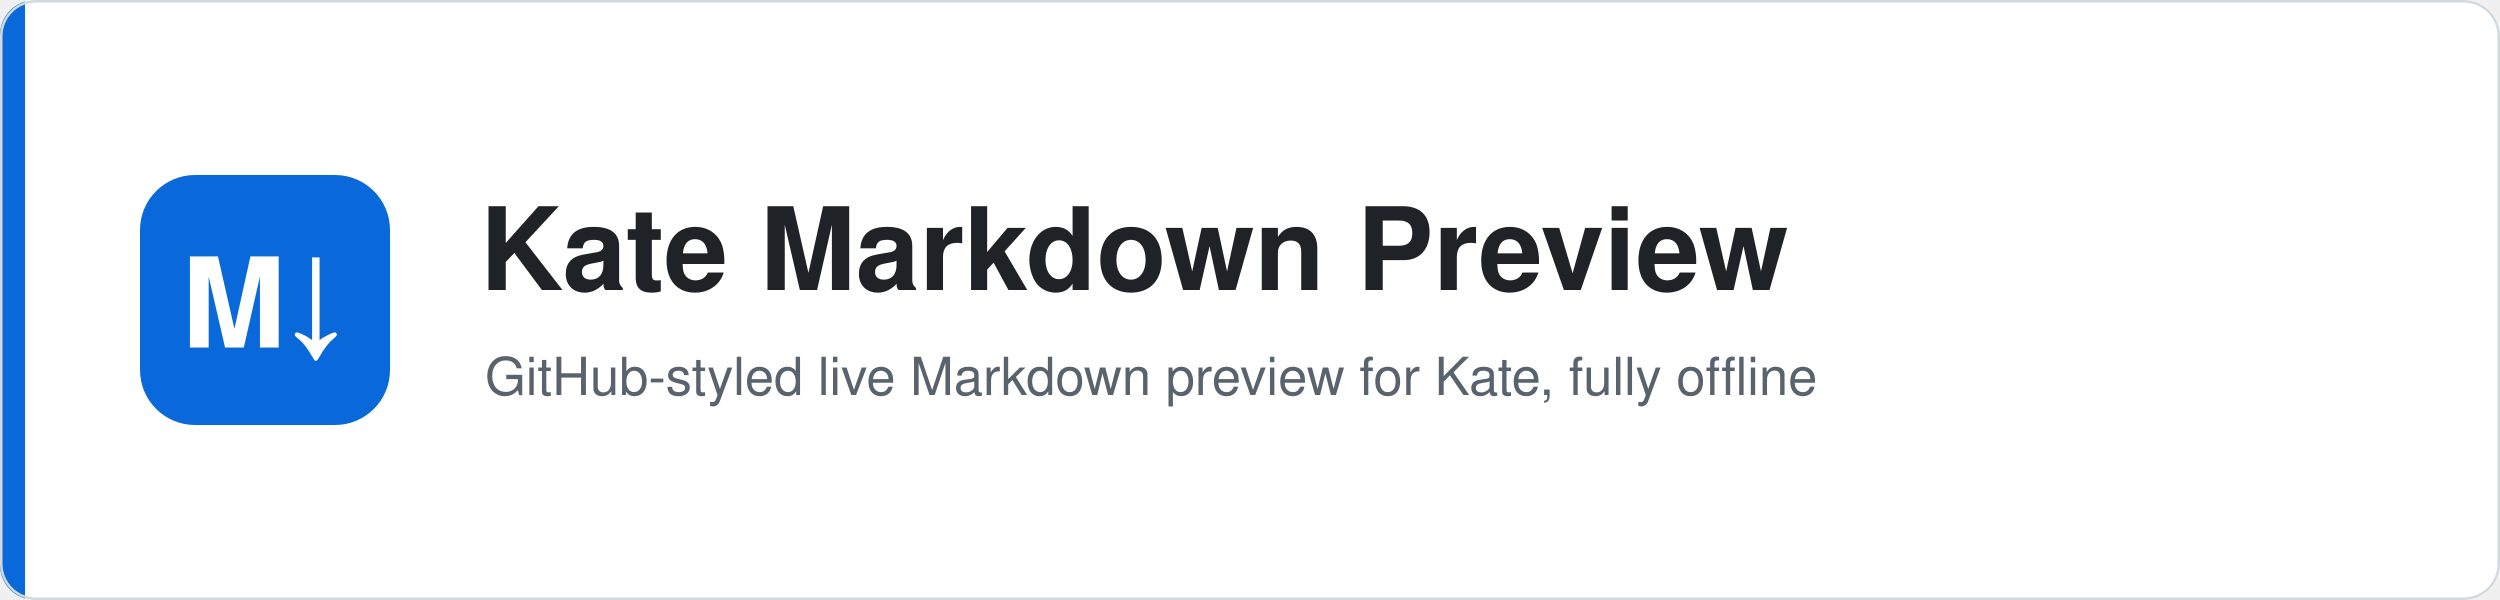
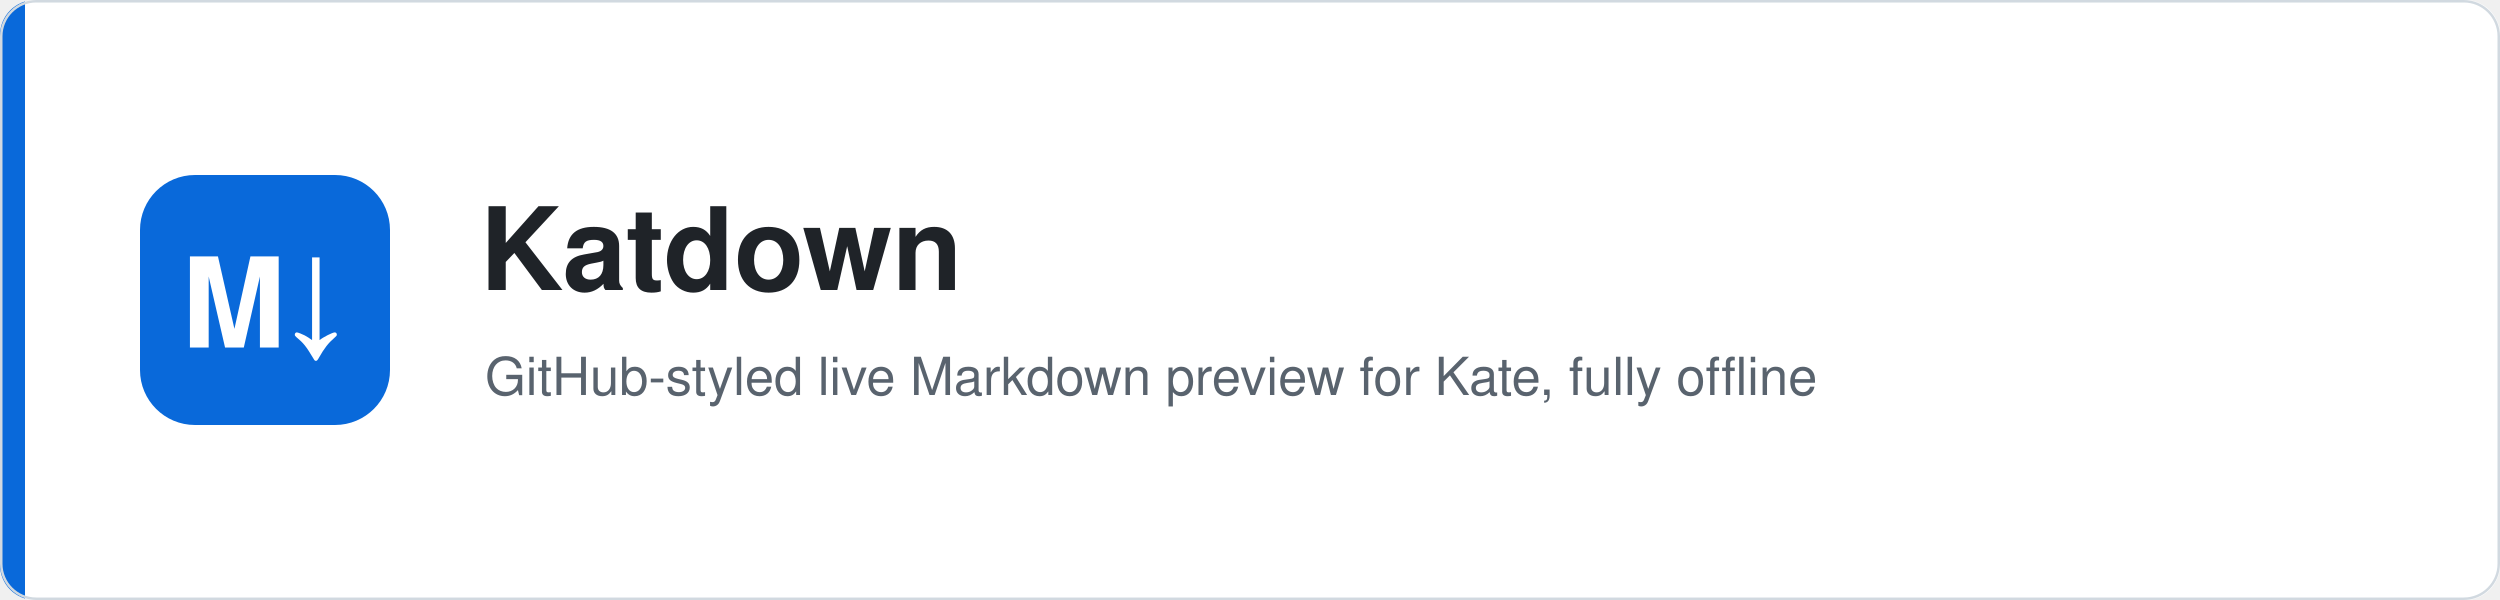
- <svg xmlns="http://www.w3.org/2000/svg" width="1000" height="240" viewBox="0 0 1000 240" role="img" aria-label="Kate Markdown Preview">
+ <svg xmlns="http://www.w3.org/2000/svg" width="1000" height="240" viewBox="0 0 1000 240" role="img" aria-label="Katdown">
  <defs>
    <clipPath id="round">
      <rect width="1000" height="240" rx="14" />
    </clipPath>
  </defs>
  <g clip-path="url(#round)" font-family="-apple-system, BlinkMacSystemFont, 'Segoe UI', Helvetica, Arial, sans-serif">
    <rect width="1000" height="240" fill="#ffffff" />
    <rect width="10" height="240" fill="#0969da" />
    <rect x="56" y="70" width="100" height="100" rx="22" fill="#0969da" />
    <text x="106" y="139" text-anchor="middle" font-size="50" font-weight="700" fill="#ffffff">M↓</text>
-     <text x="192" y="116" font-size="46" font-weight="800" fill="#1f2328">Kate Markdown Preview</text>
+     <text x="192" y="116" font-size="46" font-weight="800" fill="#1f2328">Katdown</text>
    <text x="194" y="158" font-size="21" font-weight="400" fill="#59636e">GitHub-styled live Markdown preview for Kate, fully offline</text>
  </g>
  <rect x="0.5" y="0.5" width="999" height="239" rx="14" fill="none" stroke="#d1d9e0" />
</svg>
